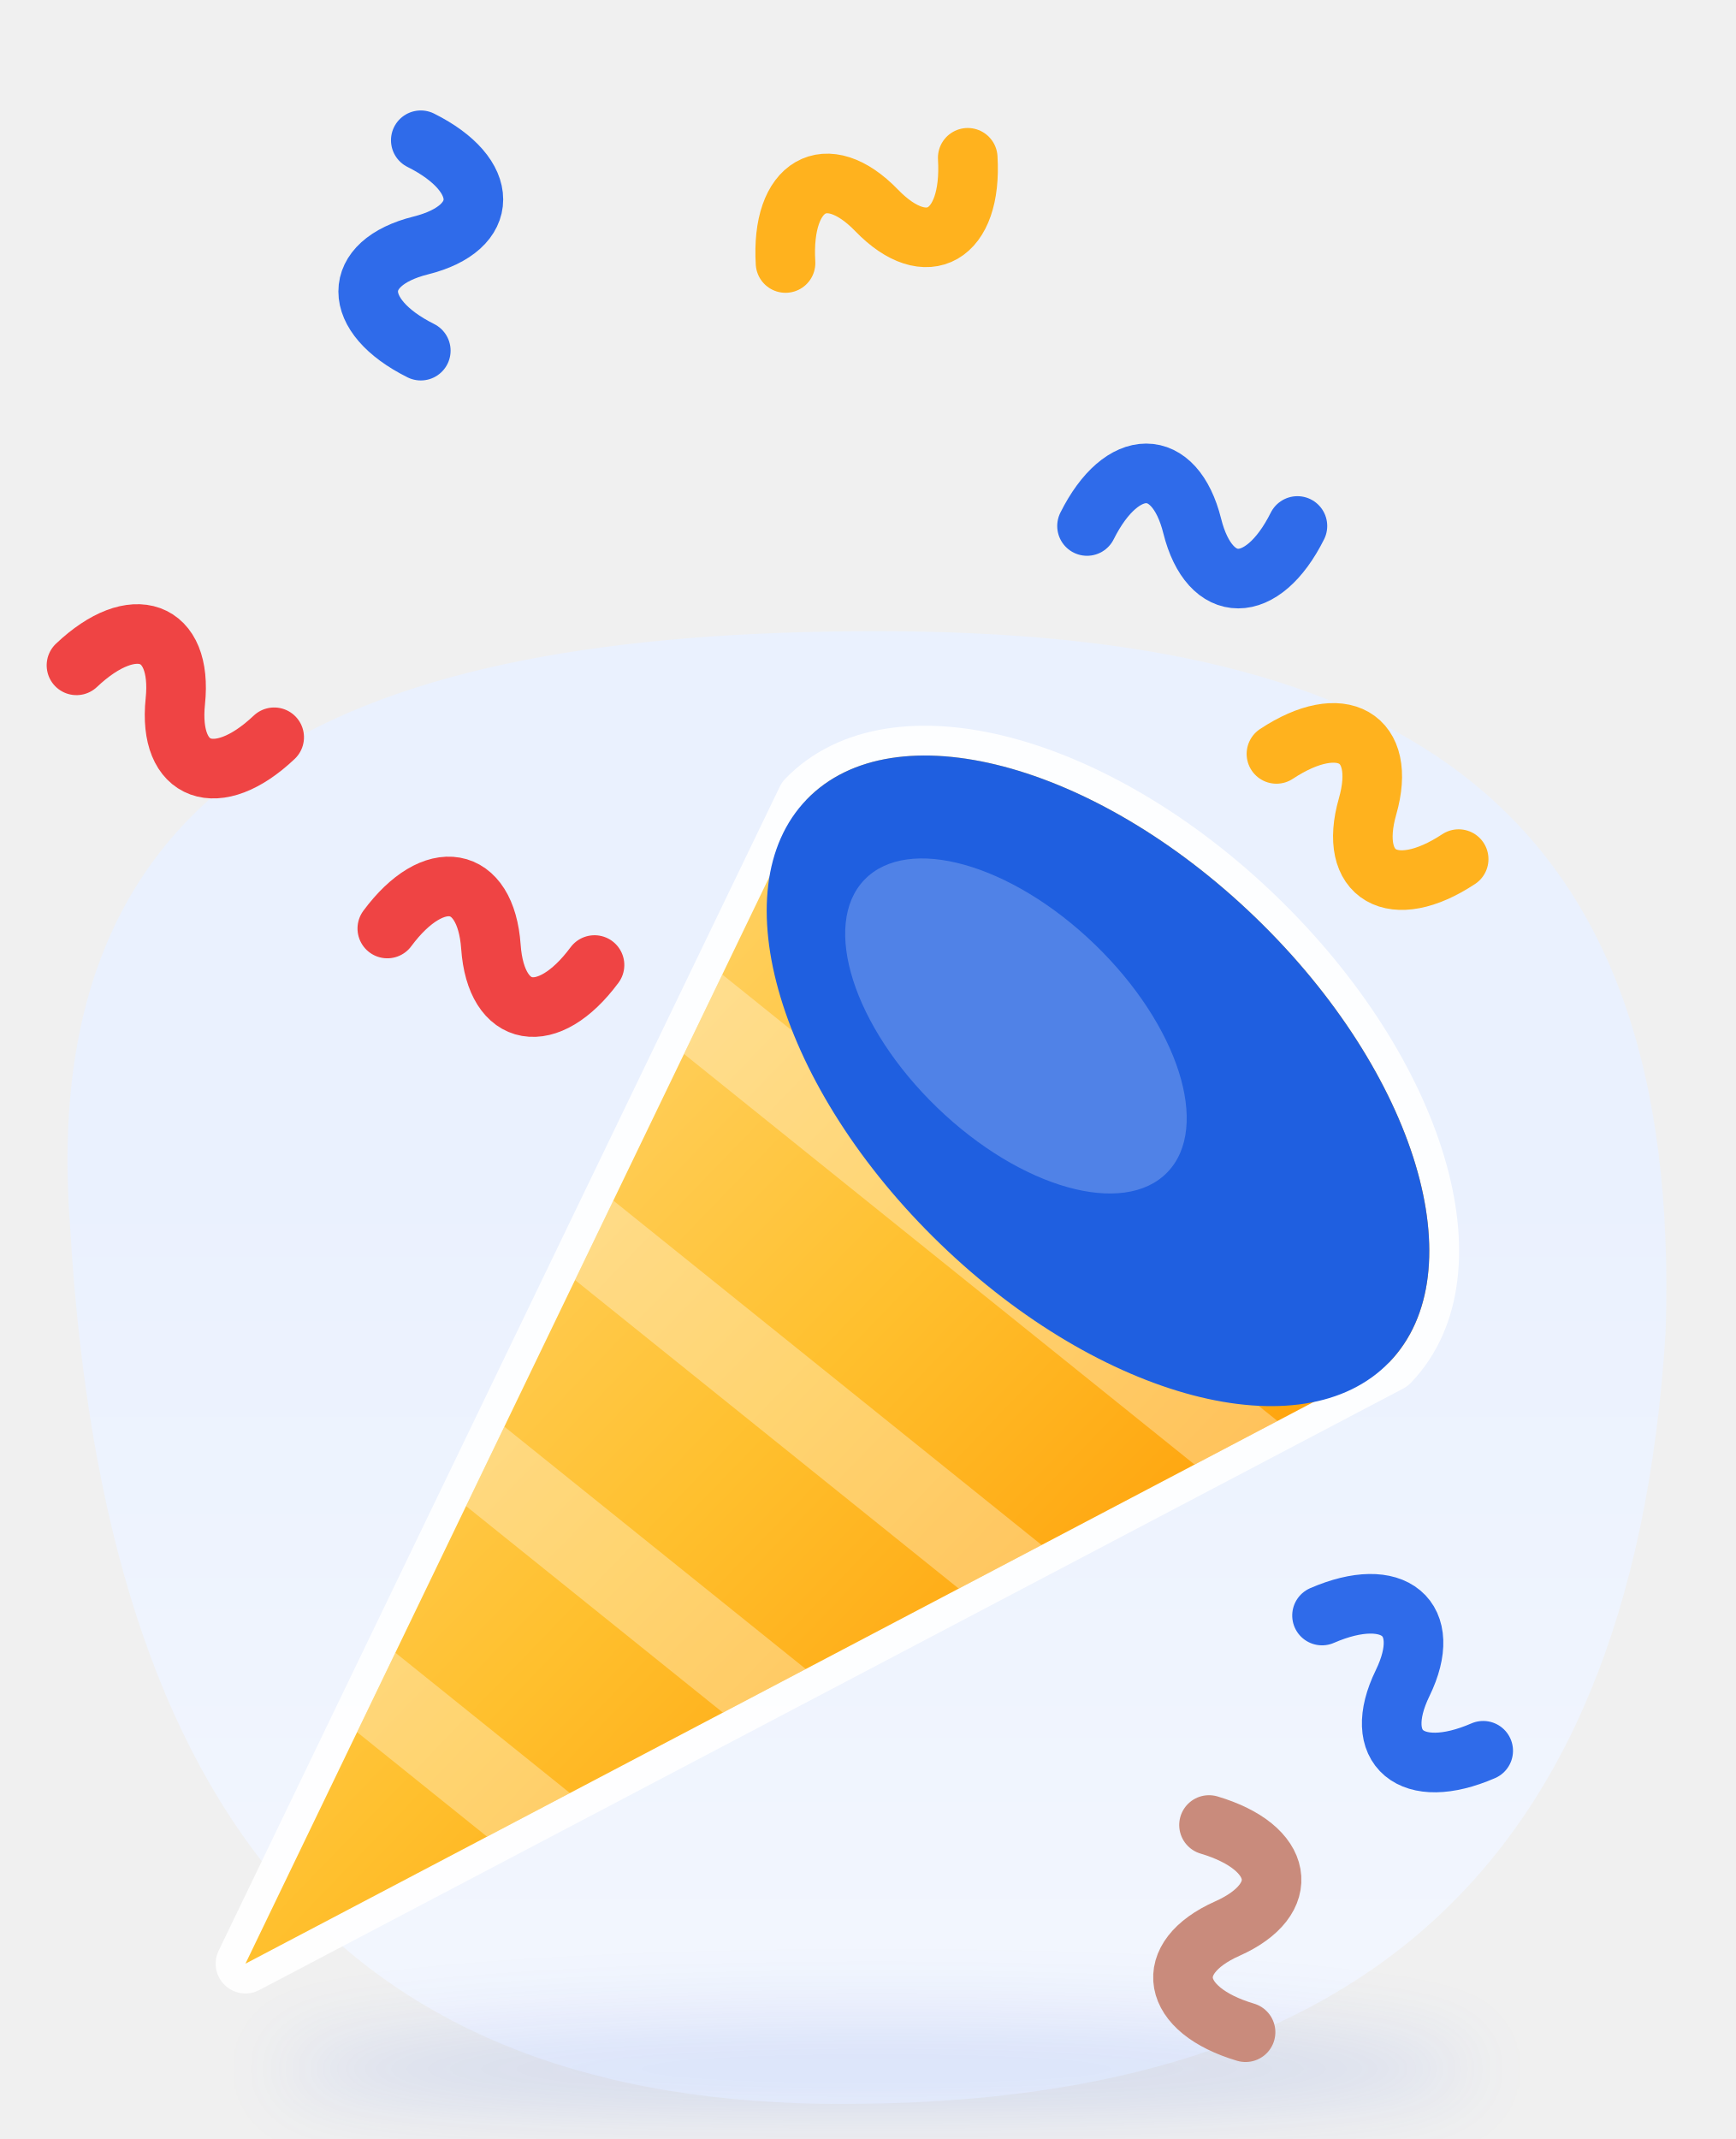
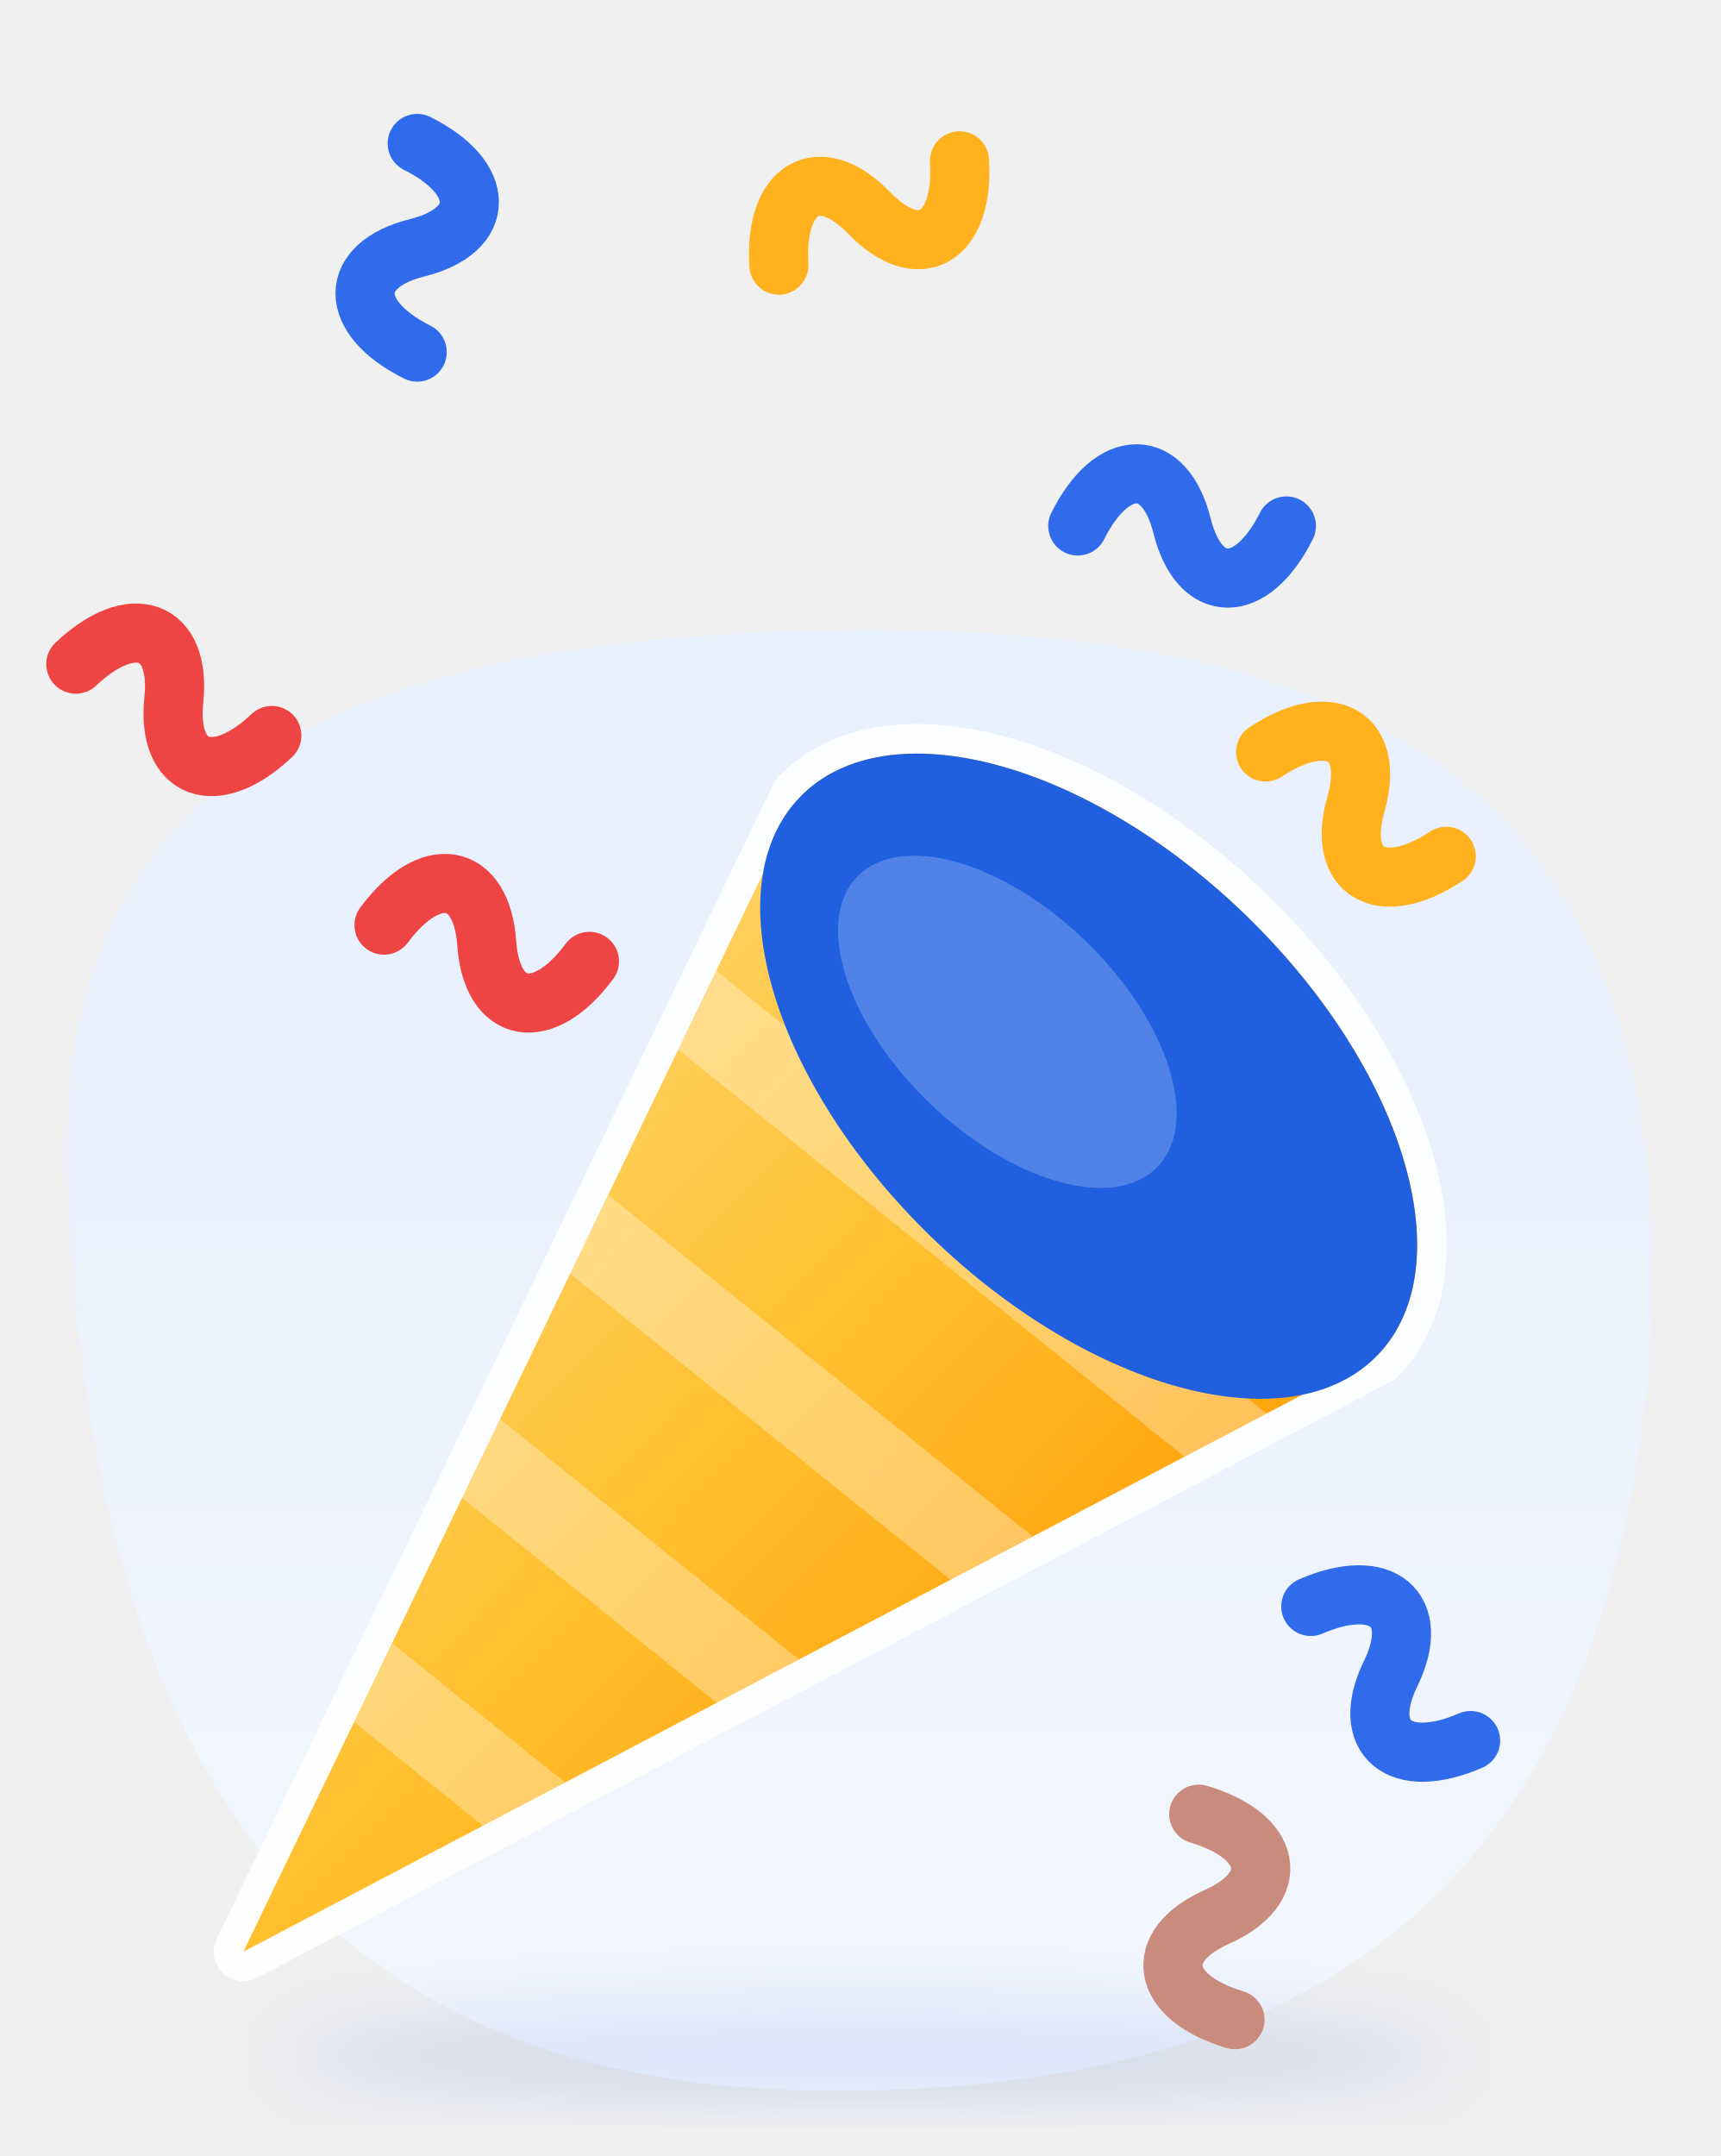
- <svg xmlns="http://www.w3.org/2000/svg" viewBox="0 0 99 122" width="99" height="122">
+ <svg xmlns="http://www.w3.org/2000/svg" viewBox="0.00 0.00 99.00 123.50" width="99" height="124">
  <defs>
    <filter id="sfuma-ombra" filterUnits="userSpaceOnUse" x="0" y="0" width="99" height="122">
      <feGaussianBlur stdDeviation="2" />
    </filter>
    <filter id="sfuma-alone" filterUnits="userSpaceOnUse" x="0" y="0" width="99" height="122">
      <feGaussianBlur stdDeviation="5" />
    </filter>
    <filter id="sfuma-lieve" filterUnits="userSpaceOnUse" x="0" y="0" width="99" height="122">
      <feGaussianBlur stdDeviation="0.8" />
    </filter>
    <linearGradient id="nuvola-fondo" gradientUnits="userSpaceOnUse" x1="0" y1="0" x2="0" y2="122">
      <stop offset="0" stop-color="#EAF1FE" />
      <stop offset="0.55" stop-color="#EAF1FE" />
      <stop offset="1" stop-color="#F4F7FE" />
    </linearGradient>
    <linearGradient id="party-popper-luce" gradientUnits="userSpaceOnUse" x1="0" y1="-23.1" x2="0" y2="23.1">
      <stop offset="0" stop-color="#FFD060" />
      <stop offset="0.5" stop-color="#FFC02E" />
      <stop offset="1" stop-color="#FFA30C" />
    </linearGradient>
    <clipPath id="party-popper-cono">
      <path d="M0 0 L70 -23.1 A12.94 23.1 0 0 1 70 23.1 Z" />
    </clipPath>
  </defs>
  <g id="nuvola" fill="url(#nuvola-fondo)">
    <path d="M4 70 C2 44 20 36 50 36 C80 36 96 46 95 76 C93 108 76 120 48 120 C20 120 6 104 4 70 Z" />
  </g>
  <ellipse id="ombra" cx="50" cy="118" rx="34" ry="3" fill="#1D4ED8" opacity="0.12" filter="url(#sfuma-ombra)" />
  <g id="party-popper" transform="translate(14 112) rotate(-46)">
    <path id="party-popper-alone" d="M0 0 L70 -23.1 A12.94 23.1 0 0 1 70 23.1 Z" fill="none" stroke="#FFFFFF" stroke-width="3.4" stroke-linejoin="round" opacity="0.9" />
    <path id="party-popper-cono" d="M0 0 L70 -23.1 A12.94 23.1 0 0 1 70 23.1 Z" fill="url(#party-popper-luce)" />
    <g id="party-popper-strisce" clip-path="url(#party-popper-cono)">
      <path d="M12.6 -46.2 L21 46.2" stroke="#FFFFFF" stroke-opacity="0.32" stroke-width="4.9" />
      <path d="M26.6 -46.2 L35 46.2" stroke="#FFFFFF" stroke-opacity="0.32" stroke-width="4.9" />
      <path d="M40.6 -46.2 L49 46.2" stroke="#FFFFFF" stroke-opacity="0.32" stroke-width="4.9" />
      <path d="M54.6 -46.2 L63 46.2" stroke="#FFFFFF" stroke-opacity="0.32" stroke-width="4.9" />
    </g>
    <ellipse id="party-popper-bocca" cx="70" cy="0" rx="12.94" ry="23.1" fill="#1F5FE0" />
    <ellipse id="party-popper-bocca-riflesso" cx="69" cy="-5.54" rx="6.47" ry="12.01" fill="#FFFFFF" opacity="0.22" />
  </g>
  <g id="coriandoli">
    <path d="M-6 0 C-4 -4 -1 -4 0 0 S4 4 6 0" transform="translate(10 40) rotate(20)" stroke="#EF4444" stroke-width="3.4" stroke-linecap="round" fill="none" />
    <path d="M-6 0 C-4 -4 -1 -4 0 0 S4 4 6 0" transform="translate(24 14) rotate(90)" stroke="#2F6BEA" stroke-width="3.4" stroke-linecap="round" fill="none" />
    <path d="M-6 0 C-4 -4 -1 -4 0 0 S4 4 6 0" transform="translate(50 12) rotate(-30)" stroke="#FFB21E" stroke-width="3.4" stroke-linecap="round" fill="none" />
    <path d="M-6 0 C-4 -4 -1 -4 0 0 S4 4 6 0" transform="translate(68 30) rotate(0)" stroke="#2F6BEA" stroke-width="3.4" stroke-linecap="round" fill="none" />
    <path d="M-6 0 C-4 -4 -1 -4 0 0 S4 4 6 0" transform="translate(78 46) rotate(30)" stroke="#FFB21E" stroke-width="3.4" stroke-linecap="round" fill="none" />
    <path d="M-6 0 C-4 -4 -1 -4 0 0 S4 4 6 0" transform="translate(28 54) rotate(10)" stroke="#EF4444" stroke-width="3.4" stroke-linecap="round" fill="none" />
    <path d="M-6 0 C-4 -4 -1 -4 0 0 S4 4 6 0" transform="translate(80 96) rotate(40)" stroke="#2F6BEA" stroke-width="3.4" stroke-linecap="round" fill="none" />
    <path d="M-6 0 C-4 -4 -1 -4 0 0 S4 4 6 0" transform="translate(70 110) rotate(80)" stroke="#C98B7C" stroke-width="3.4" stroke-linecap="round" fill="none" />
  </g>
</svg>
